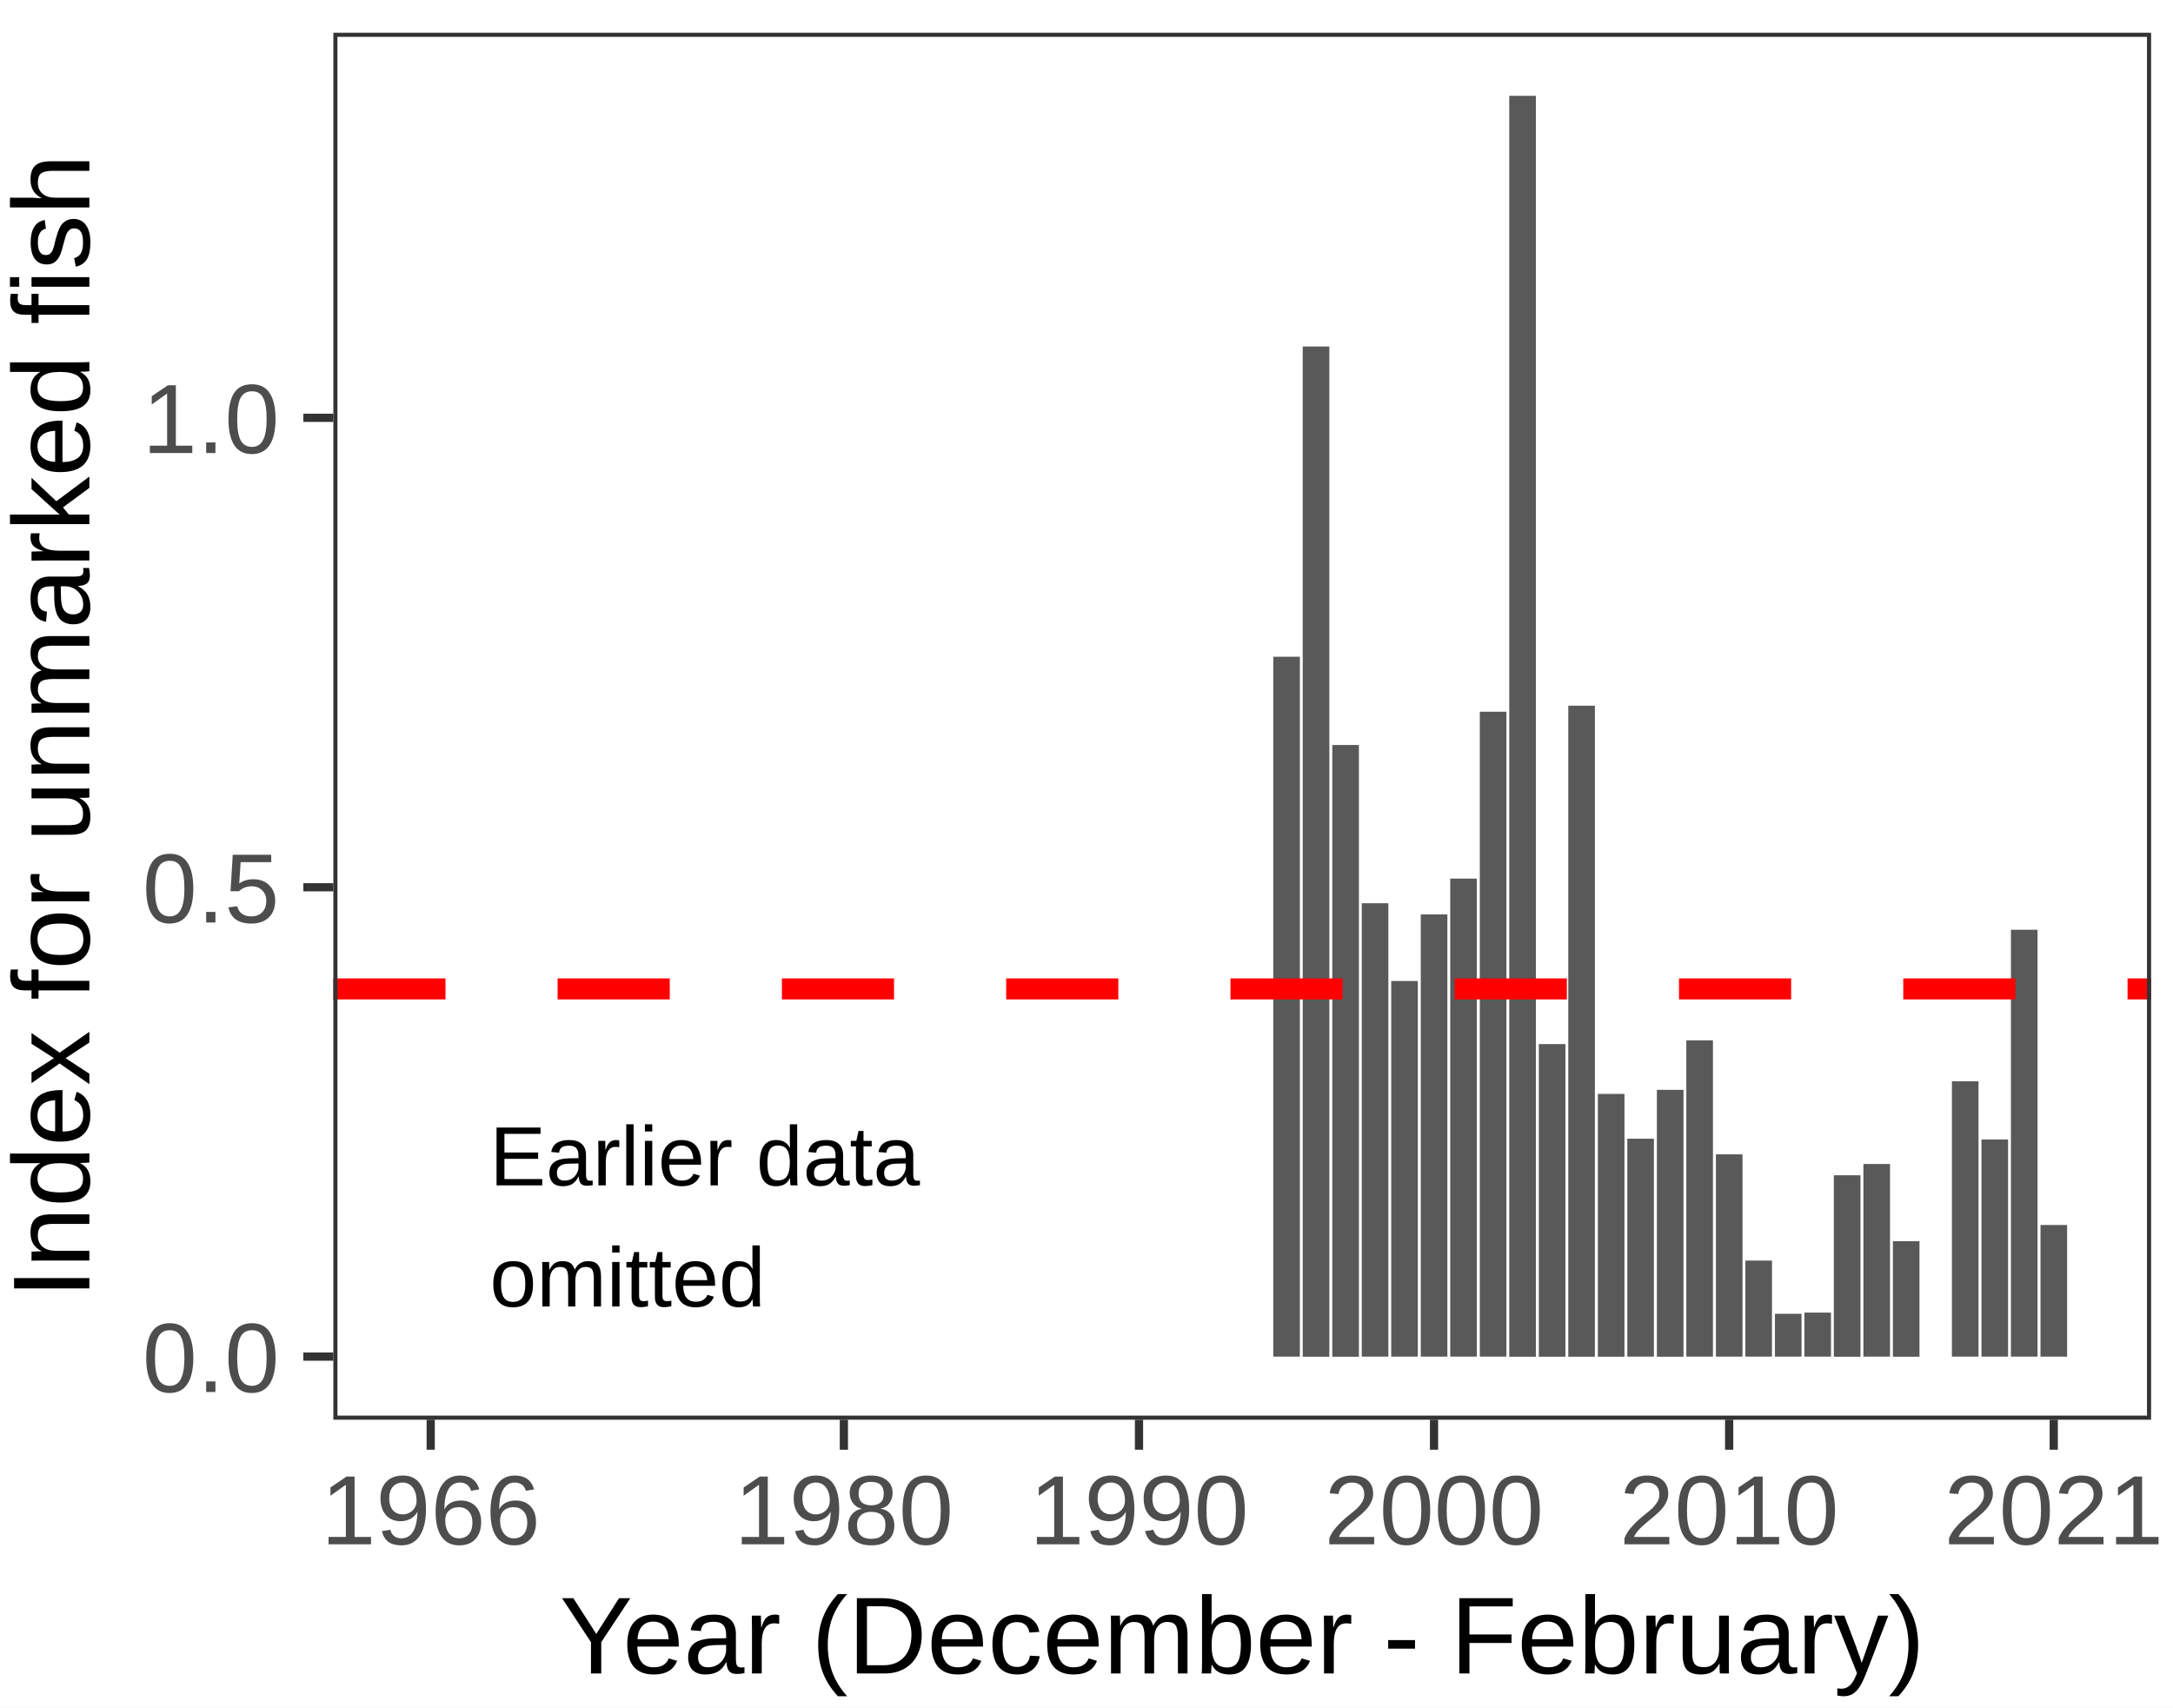
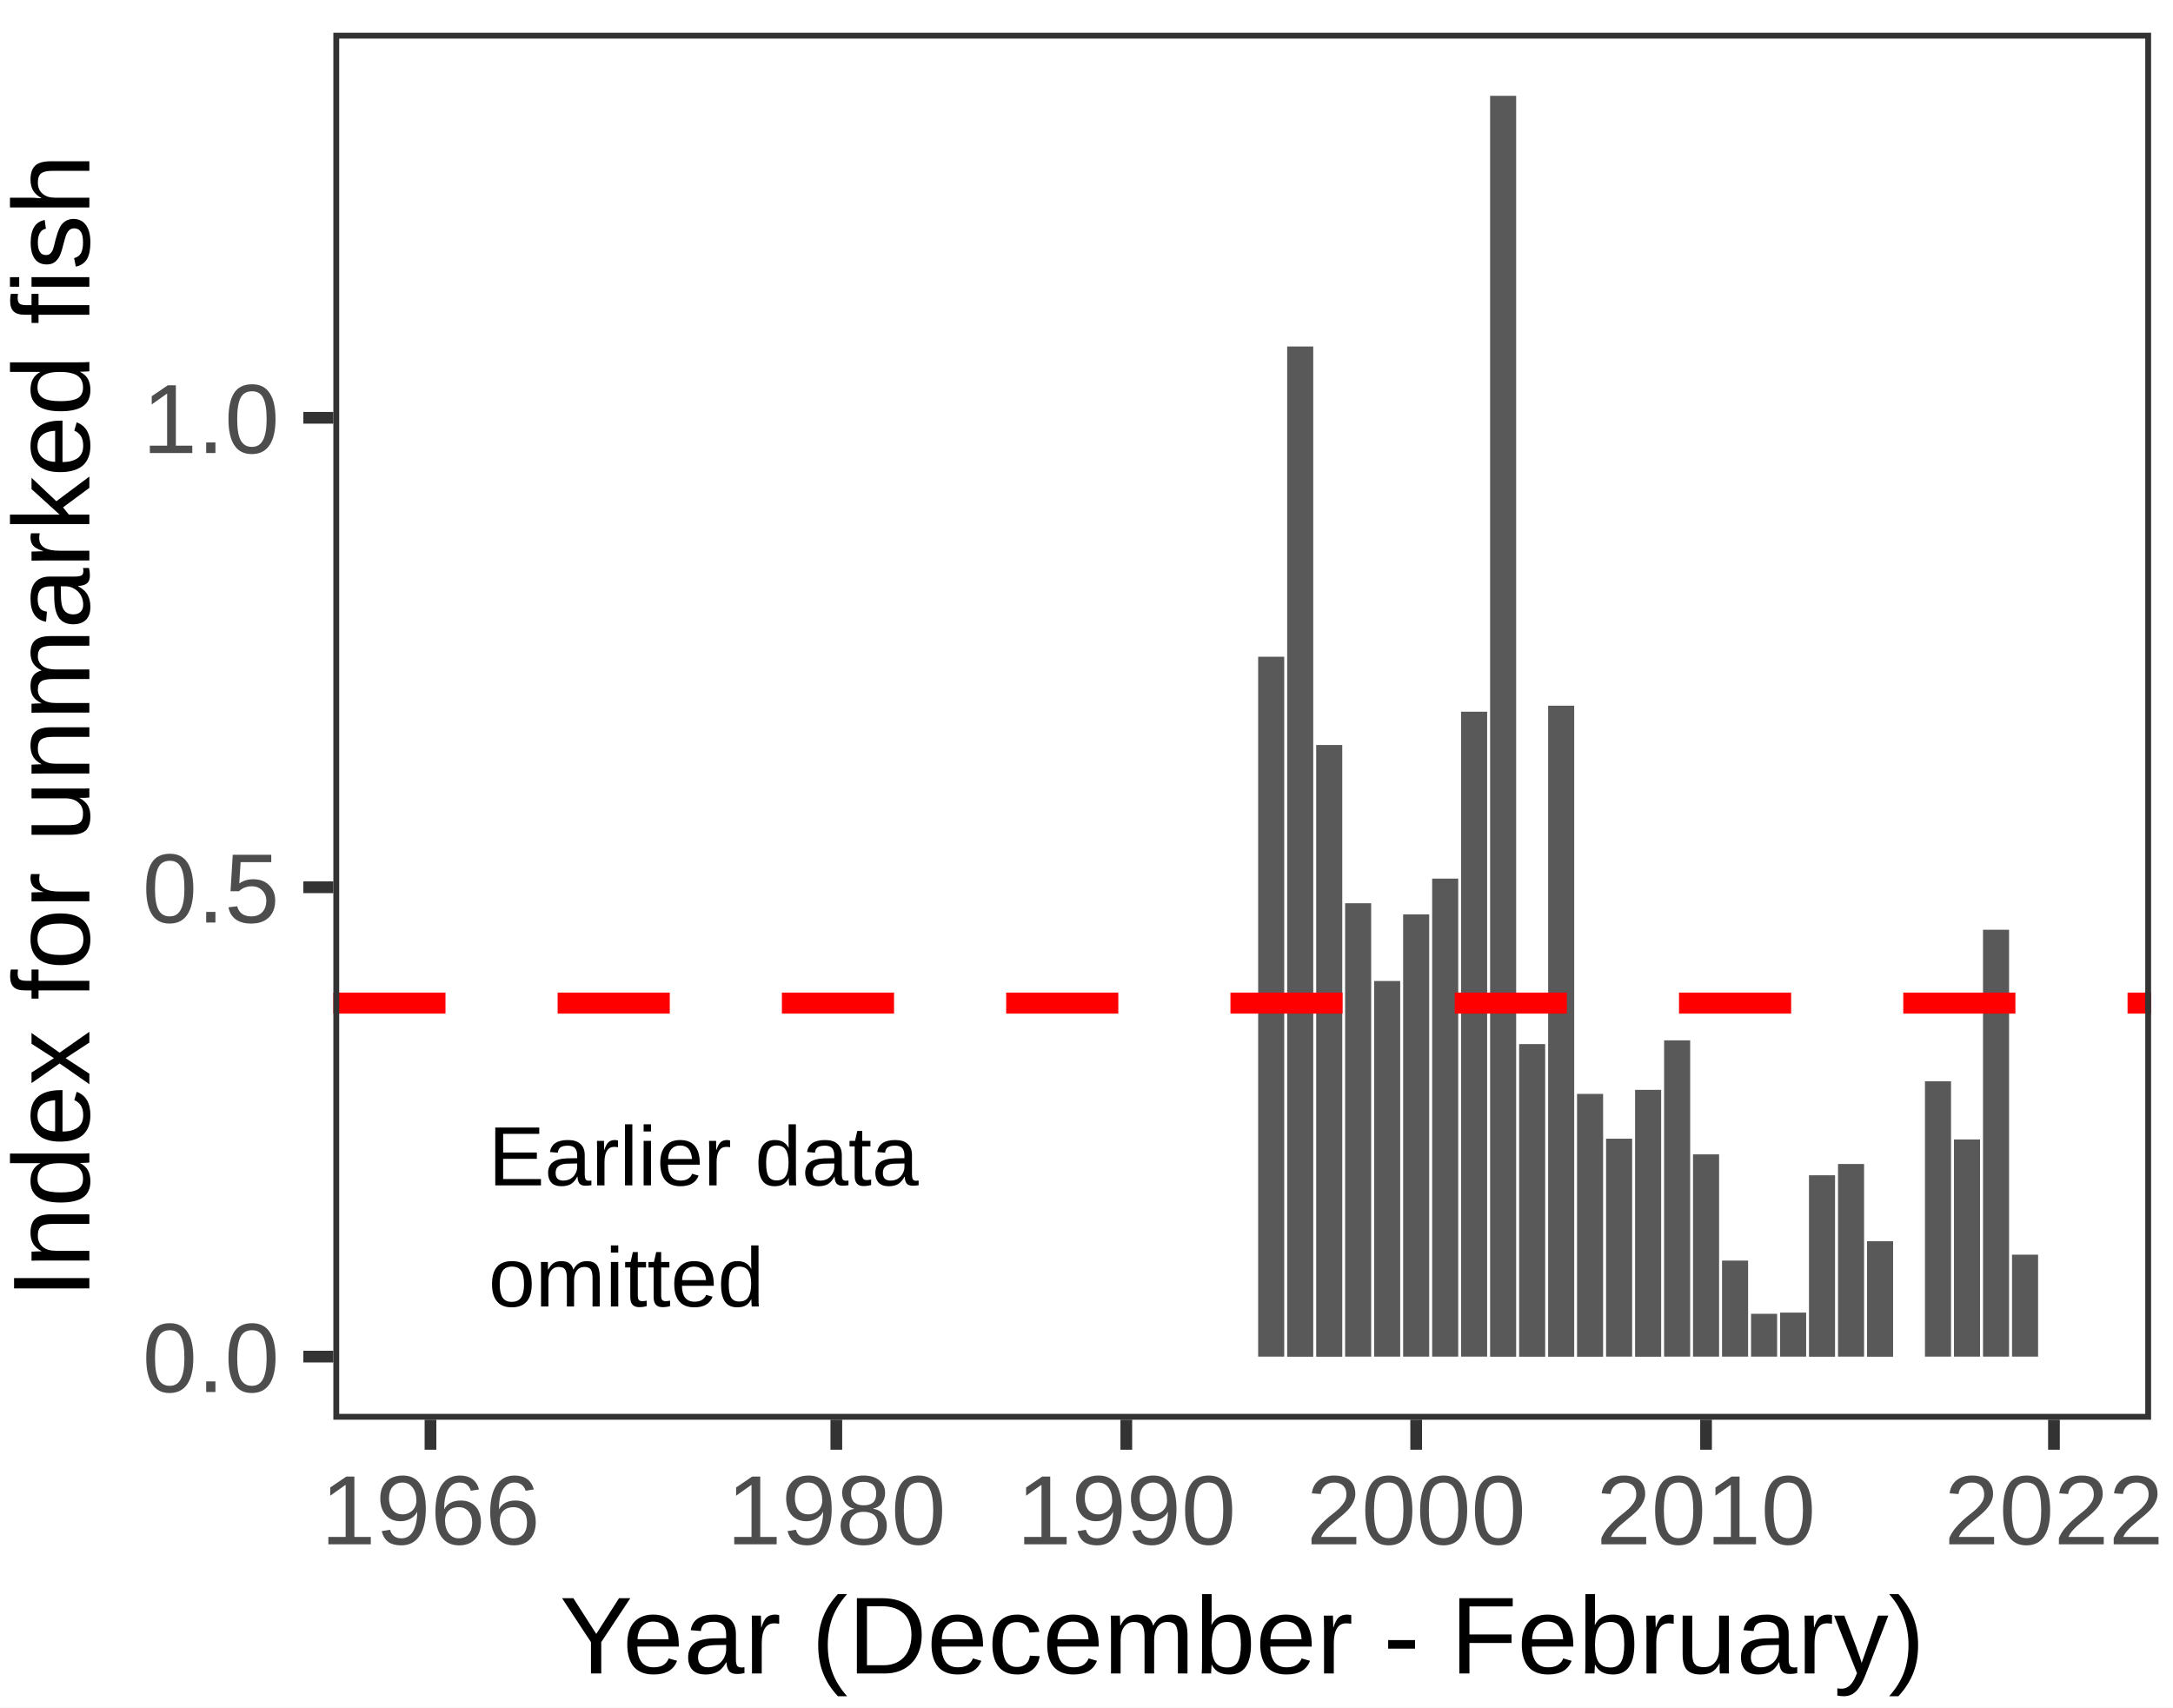
<svg xmlns="http://www.w3.org/2000/svg" class="svglite" width="198.43pt" height="155.91pt" viewBox="0 0 198.43 155.91">
  <defs>
    <style type="text/css">
    .svglite line, .svglite polyline, .svglite polygon, .svglite path, .svglite rect, .svglite circle {
      fill: none;
      stroke: #000000;
      stroke-linecap: round;
      stroke-linejoin: round;
      stroke-miterlimit: 10.00;
    }
    .svglite text {
      white-space: pre;
    }
  </style>
  </defs>
  <rect width="100%" height="100%" style="stroke: none; fill: #FFFFFF;" />
  <defs>
    <clipPath id="cpMC4wMHwxOTguNDN8MC4wMHwxNTUuOTE=">
      <rect x="0.00" y="0.00" width="198.43" height="155.91" />
    </clipPath>
  </defs>
  <g clip-path="url(#cpMC4wMHwxOTguNDN8MC4wMHwxNTUuOTE=)">
-     <rect x="0.00" y="0.00" width="198.43" height="155.91" style="stroke-width: 0.75; stroke: #FFFFFF; fill: #FFFFFF;" />
+     <rect x="0.00" y="0.00" width="198.43" height="155.91" style="stroke-width: 1.07; stroke: #FFFFFF; fill: #FFFFFF;" />
  </g>
  <defs>
    <clipPath id="cpMzAuNDR8MTk2LjQzfDIuOTl8MTI5LjY0">
      <rect x="30.44" y="2.99" width="165.99" height="126.65" />
    </clipPath>
  </defs>
  <g clip-path="url(#cpMzAuNDR8MTk2LjQzfDIuOTl8MTI5LjY0)">
-     <rect x="30.44" y="2.99" width="165.99" height="126.65" style="stroke-width: 0.75; stroke: none; fill: #FFFFFF;" />
-     <rect x="116.27" y="59.97" width="2.43" height="63.91" style="stroke-width: 1.07; stroke: none; stroke-linecap: butt; stroke-linejoin: miter; fill: #595959;" />
-     <rect x="118.96" y="31.64" width="2.43" height="92.25" style="stroke-width: 1.07; stroke: none; stroke-linecap: butt; stroke-linejoin: miter; fill: #595959;" />
-     <rect x="121.66" y="68.03" width="2.43" height="55.86" style="stroke-width: 1.07; stroke: none; stroke-linecap: butt; stroke-linejoin: miter; fill: #595959;" />
-     <rect x="124.35" y="82.48" width="2.43" height="41.40" style="stroke-width: 1.07; stroke: none; stroke-linecap: butt; stroke-linejoin: miter; fill: #595959;" />
-     <rect x="127.04" y="89.58" width="2.43" height="34.30" style="stroke-width: 1.07; stroke: none; stroke-linecap: butt; stroke-linejoin: miter; fill: #595959;" />
-     <rect x="129.74" y="83.50" width="2.43" height="40.38" style="stroke-width: 1.07; stroke: none; stroke-linecap: butt; stroke-linejoin: miter; fill: #595959;" />
-     <rect x="132.43" y="80.23" width="2.43" height="43.65" style="stroke-width: 1.07; stroke: none; stroke-linecap: butt; stroke-linejoin: miter; fill: #595959;" />
-     <rect x="135.13" y="64.99" width="2.43" height="58.89" style="stroke-width: 1.07; stroke: none; stroke-linecap: butt; stroke-linejoin: miter; fill: #595959;" />
-     <rect x="137.82" y="8.75" width="2.43" height="115.14" style="stroke-width: 1.07; stroke: none; stroke-linecap: butt; stroke-linejoin: miter; fill: #595959;" />
-     <rect x="140.52" y="95.34" width="2.43" height="28.55" style="stroke-width: 1.07; stroke: none; stroke-linecap: butt; stroke-linejoin: miter; fill: #595959;" />
-     <rect x="143.21" y="64.44" width="2.43" height="59.45" style="stroke-width: 1.07; stroke: none; stroke-linecap: butt; stroke-linejoin: miter; fill: #595959;" />
-     <rect x="145.91" y="99.89" width="2.43" height="24.00" style="stroke-width: 1.07; stroke: none; stroke-linecap: butt; stroke-linejoin: miter; fill: #595959;" />
-     <rect x="148.60" y="103.98" width="2.43" height="19.90" style="stroke-width: 1.07; stroke: none; stroke-linecap: butt; stroke-linejoin: miter; fill: #595959;" />
-     <rect x="151.30" y="99.52" width="2.43" height="24.37" style="stroke-width: 1.07; stroke: none; stroke-linecap: butt; stroke-linejoin: miter; fill: #595959;" />
-     <rect x="153.99" y="95.00" width="2.43" height="28.88" style="stroke-width: 1.07; stroke: none; stroke-linecap: butt; stroke-linejoin: miter; fill: #595959;" />
-     <rect x="156.69" y="105.41" width="2.43" height="18.47" style="stroke-width: 1.07; stroke: none; stroke-linecap: butt; stroke-linejoin: miter; fill: #595959;" />
-     <rect x="159.38" y="115.11" width="2.43" height="8.77" style="stroke-width: 1.07; stroke: none; stroke-linecap: butt; stroke-linejoin: miter; fill: #595959;" />
-     <rect x="162.08" y="119.97" width="2.43" height="3.91" style="stroke-width: 1.07; stroke: none; stroke-linecap: butt; stroke-linejoin: miter; fill: #595959;" />
-     <rect x="164.77" y="119.86" width="2.43" height="4.02" style="stroke-width: 1.07; stroke: none; stroke-linecap: butt; stroke-linejoin: miter; fill: #595959;" />
-     <rect x="167.46" y="107.32" width="2.43" height="16.57" style="stroke-width: 1.07; stroke: none; stroke-linecap: butt; stroke-linejoin: miter; fill: #595959;" />
-     <rect x="170.16" y="106.29" width="2.43" height="17.59" style="stroke-width: 1.07; stroke: none; stroke-linecap: butt; stroke-linejoin: miter; fill: #595959;" />
-     <rect x="172.85" y="113.34" width="2.43" height="10.55" style="stroke-width: 1.07; stroke: none; stroke-linecap: butt; stroke-linejoin: miter; fill: #595959;" />
-     <rect x="175.55" y="123.88" width="2.43" height="0.00" style="stroke-width: 1.07; stroke: none; stroke-linecap: butt; stroke-linejoin: miter; fill: #595959;" />
-     <rect x="178.24" y="98.74" width="2.43" height="25.14" style="stroke-width: 1.07; stroke: none; stroke-linecap: butt; stroke-linejoin: miter; fill: #595959;" />
-     <rect x="180.94" y="104.05" width="2.43" height="19.83" style="stroke-width: 1.07; stroke: none; stroke-linecap: butt; stroke-linejoin: miter; fill: #595959;" />
-     <rect x="183.63" y="84.90" width="2.43" height="38.98" style="stroke-width: 1.07; stroke: none; stroke-linecap: butt; stroke-linejoin: miter; fill: #595959;" />
-     <rect x="186.33" y="111.86" width="2.43" height="12.02" style="stroke-width: 1.07; stroke: none; stroke-linecap: butt; stroke-linejoin: miter; fill: #595959;" />
-     <line x1="30.44" y1="90.30" x2="196.43" y2="90.30" style="stroke-width: 1.92; stroke: #FF0000; stroke-dasharray: 10.24,10.24; stroke-linecap: butt;" />
-     <text x="44.72" y="108.24" style="font-size: 7.68px; font-family: &quot;Arial&quot;;" textLength="39.25px" lengthAdjust="spacingAndGlyphs">Earlier data</text>
-     <text x="44.72" y="119.30" style="font-size: 7.68px; font-family: &quot;Arial&quot;;" textLength="25.17px" lengthAdjust="spacingAndGlyphs">omitted</text>
-     <rect x="30.44" y="2.99" width="165.99" height="126.65" style="stroke-width: 0.75; stroke: #333333;" />
+     <rect x="30.44" y="2.99" width="165.99" height="126.65" style="stroke-width: 1.07; stroke: none; fill: #FFFFFF;" />
+     <rect x="114.89" y="59.97" width="2.38" height="63.91" style="stroke-width: 1.07; stroke: none; stroke-linecap: butt; stroke-linejoin: miter; fill: #595959;" />
+     <rect x="117.54" y="31.64" width="2.38" height="92.25" style="stroke-width: 1.07; stroke: none; stroke-linecap: butt; stroke-linejoin: miter; fill: #595959;" />
+     <rect x="120.19" y="68.03" width="2.38" height="55.86" style="stroke-width: 1.07; stroke: none; stroke-linecap: butt; stroke-linejoin: miter; fill: #595959;" />
+     <rect x="122.83" y="82.48" width="2.38" height="41.40" style="stroke-width: 1.07; stroke: none; stroke-linecap: butt; stroke-linejoin: miter; fill: #595959;" />
+     <rect x="125.48" y="89.58" width="2.38" height="34.30" style="stroke-width: 1.07; stroke: none; stroke-linecap: butt; stroke-linejoin: miter; fill: #595959;" />
+     <rect x="128.13" y="83.50" width="2.38" height="40.38" style="stroke-width: 1.07; stroke: none; stroke-linecap: butt; stroke-linejoin: miter; fill: #595959;" />
+     <rect x="130.78" y="80.23" width="2.38" height="43.65" style="stroke-width: 1.07; stroke: none; stroke-linecap: butt; stroke-linejoin: miter; fill: #595959;" />
+     <rect x="133.42" y="64.99" width="2.38" height="58.89" style="stroke-width: 1.07; stroke: none; stroke-linecap: butt; stroke-linejoin: miter; fill: #595959;" />
+     <rect x="136.07" y="8.75" width="2.38" height="115.14" style="stroke-width: 1.07; stroke: none; stroke-linecap: butt; stroke-linejoin: miter; fill: #595959;" />
+     <rect x="138.72" y="95.34" width="2.38" height="28.55" style="stroke-width: 1.07; stroke: none; stroke-linecap: butt; stroke-linejoin: miter; fill: #595959;" />
+     <rect x="141.37" y="64.44" width="2.38" height="59.45" style="stroke-width: 1.07; stroke: none; stroke-linecap: butt; stroke-linejoin: miter; fill: #595959;" />
+     <rect x="144.01" y="99.89" width="2.38" height="24.00" style="stroke-width: 1.07; stroke: none; stroke-linecap: butt; stroke-linejoin: miter; fill: #595959;" />
+     <rect x="146.66" y="103.98" width="2.38" height="19.90" style="stroke-width: 1.07; stroke: none; stroke-linecap: butt; stroke-linejoin: miter; fill: #595959;" />
+     <rect x="149.31" y="99.52" width="2.38" height="24.37" style="stroke-width: 1.07; stroke: none; stroke-linecap: butt; stroke-linejoin: miter; fill: #595959;" />
+     <rect x="151.96" y="95.00" width="2.38" height="28.88" style="stroke-width: 1.07; stroke: none; stroke-linecap: butt; stroke-linejoin: miter; fill: #595959;" />
+     <rect x="154.60" y="105.41" width="2.38" height="18.47" style="stroke-width: 1.07; stroke: none; stroke-linecap: butt; stroke-linejoin: miter; fill: #595959;" />
+     <rect x="157.25" y="115.11" width="2.38" height="8.77" style="stroke-width: 1.07; stroke: none; stroke-linecap: butt; stroke-linejoin: miter; fill: #595959;" />
+     <rect x="159.90" y="119.97" width="2.38" height="3.91" style="stroke-width: 1.07; stroke: none; stroke-linecap: butt; stroke-linejoin: miter; fill: #595959;" />
+     <rect x="162.55" y="119.86" width="2.38" height="4.02" style="stroke-width: 1.07; stroke: none; stroke-linecap: butt; stroke-linejoin: miter; fill: #595959;" />
+     <rect x="165.19" y="107.32" width="2.38" height="16.57" style="stroke-width: 1.07; stroke: none; stroke-linecap: butt; stroke-linejoin: miter; fill: #595959;" />
+     <rect x="167.84" y="106.29" width="2.38" height="17.59" style="stroke-width: 1.07; stroke: none; stroke-linecap: butt; stroke-linejoin: miter; fill: #595959;" />
+     <rect x="170.49" y="113.34" width="2.38" height="10.55" style="stroke-width: 1.07; stroke: none; stroke-linecap: butt; stroke-linejoin: miter; fill: #595959;" />
+     <rect x="173.14" y="123.88" width="2.38" height="0.00" style="stroke-width: 1.07; stroke: none; stroke-linecap: butt; stroke-linejoin: miter; fill: #595959;" />
+     <rect x="175.78" y="98.74" width="2.38" height="25.14" style="stroke-width: 1.07; stroke: none; stroke-linecap: butt; stroke-linejoin: miter; fill: #595959;" />
+     <rect x="178.43" y="104.05" width="2.38" height="19.83" style="stroke-width: 1.07; stroke: none; stroke-linecap: butt; stroke-linejoin: miter; fill: #595959;" />
+     <rect x="181.08" y="84.90" width="2.38" height="38.98" style="stroke-width: 1.07; stroke: none; stroke-linecap: butt; stroke-linejoin: miter; fill: #595959;" />
+     <rect x="183.73" y="114.57" width="2.38" height="9.31" style="stroke-width: 1.07; stroke: none; stroke-linecap: butt; stroke-linejoin: miter; fill: #595959;" />
+     <rect x="186.37" y="123.88" width="2.38" height="0.00" style="stroke-width: 1.07; stroke: none; stroke-linecap: butt; stroke-linejoin: miter; fill: #595959;" />
+     <line x1="30.44" y1="91.60" x2="196.43" y2="91.60" style="stroke-width: 1.92; stroke: #FF0000; stroke-dasharray: 10.24,10.24; stroke-linecap: butt;" />
+     <text x="44.60" y="108.24" style="font-size: 7.68px; font-family: &quot;Arial&quot;;" textLength="39.25px" lengthAdjust="spacingAndGlyphs">Earlier data</text>
+     <text x="44.60" y="119.30" style="font-size: 7.68px; font-family: &quot;Arial&quot;;" textLength="25.17px" lengthAdjust="spacingAndGlyphs">omitted</text>
+     <rect x="30.44" y="2.99" width="165.99" height="126.65" style="stroke-width: 1.07; stroke: #333333;" />
  </g>
  <g clip-path="url(#cpMC4wMHwxOTguNDN8MC4wMHwxNTUuOTE=)">
    <text x="25.51" y="127.11" text-anchor="end" style="font-size: 9.00px;fill: #4D4D4D; font-family: &quot;Arial&quot;;" textLength="12.51px" lengthAdjust="spacingAndGlyphs">0.0</text>
    <text x="25.51" y="84.24" text-anchor="end" style="font-size: 9.00px;fill: #4D4D4D; font-family: &quot;Arial&quot;;" textLength="12.51px" lengthAdjust="spacingAndGlyphs">0.5</text>
    <text x="25.51" y="41.37" text-anchor="end" style="font-size: 9.00px;fill: #4D4D4D; font-family: &quot;Arial&quot;;" textLength="12.51px" lengthAdjust="spacingAndGlyphs">1.0</text>
-     <polyline points="27.70,123.88 30.44,123.88 " style="stroke-width: 0.75; stroke: #333333; stroke-linecap: butt;" />
-     <polyline points="27.70,81.02 30.44,81.02 " style="stroke-width: 0.75; stroke: #333333; stroke-linecap: butt;" />
-     <polyline points="27.70,38.15 30.44,38.15 " style="stroke-width: 0.75; stroke: #333333; stroke-linecap: butt;" />
-     <polyline points="39.33,132.38 39.33,129.64 " style="stroke-width: 0.75; stroke: #333333; stroke-linecap: butt;" />
-     <polyline points="77.06,132.38 77.06,129.64 " style="stroke-width: 0.75; stroke: #333333; stroke-linecap: butt;" />
-     <polyline points="104.01,132.38 104.01,129.64 " style="stroke-width: 0.75; stroke: #333333; stroke-linecap: butt;" />
-     <polyline points="130.95,132.38 130.95,129.64 " style="stroke-width: 0.75; stroke: #333333; stroke-linecap: butt;" />
-     <polyline points="157.90,132.38 157.90,129.64 " style="stroke-width: 0.75; stroke: #333333; stroke-linecap: butt;" />
-     <polyline points="187.54,132.38 187.54,129.64 " style="stroke-width: 0.75; stroke: #333333; stroke-linecap: butt;" />
-     <text x="39.33" y="141.02" text-anchor="middle" style="font-size: 9.00px;fill: #4D4D4D; font-family: &quot;Arial&quot;;" textLength="20.02px" lengthAdjust="spacingAndGlyphs">1966</text>
-     <text x="77.06" y="141.02" text-anchor="middle" style="font-size: 9.00px;fill: #4D4D4D; font-family: &quot;Arial&quot;;" textLength="20.02px" lengthAdjust="spacingAndGlyphs">1980</text>
-     <text x="104.01" y="141.02" text-anchor="middle" style="font-size: 9.00px;fill: #4D4D4D; font-family: &quot;Arial&quot;;" textLength="20.02px" lengthAdjust="spacingAndGlyphs">1990</text>
-     <text x="130.95" y="141.02" text-anchor="middle" style="font-size: 9.00px;fill: #4D4D4D; font-family: &quot;Arial&quot;;" textLength="20.02px" lengthAdjust="spacingAndGlyphs">2000</text>
-     <text x="157.90" y="141.02" text-anchor="middle" style="font-size: 9.00px;fill: #4D4D4D; font-family: &quot;Arial&quot;;" textLength="20.02px" lengthAdjust="spacingAndGlyphs">2010</text>
-     <text x="187.54" y="141.02" text-anchor="middle" style="font-size: 9.00px;fill: #4D4D4D; font-family: &quot;Arial&quot;;" textLength="20.02px" lengthAdjust="spacingAndGlyphs">2021</text>
+     <polyline points="27.70,123.88 30.44,123.88 " style="stroke-width: 1.07; stroke: #333333; stroke-linecap: butt;" />
+     <polyline points="27.70,81.02 30.44,81.02 " style="stroke-width: 1.07; stroke: #333333; stroke-linecap: butt;" />
+     <polyline points="27.70,38.15 30.44,38.15 " style="stroke-width: 1.07; stroke: #333333; stroke-linecap: butt;" />
+     <polyline points="39.31,132.38 39.31,129.64 " style="stroke-width: 1.07; stroke: #333333; stroke-linecap: butt;" />
+     <polyline points="76.37,132.38 76.37,129.64 " style="stroke-width: 1.07; stroke: #333333; stroke-linecap: butt;" />
+     <polyline points="102.85,132.38 102.85,129.64 " style="stroke-width: 1.07; stroke: #333333; stroke-linecap: butt;" />
+     <polyline points="129.32,132.38 129.32,129.64 " style="stroke-width: 1.07; stroke: #333333; stroke-linecap: butt;" />
+     <polyline points="155.79,132.38 155.79,129.64 " style="stroke-width: 1.07; stroke: #333333; stroke-linecap: butt;" />
+     <polyline points="187.56,132.38 187.56,129.64 " style="stroke-width: 1.07; stroke: #333333; stroke-linecap: butt;" />
+     <text x="39.31" y="141.02" text-anchor="middle" style="font-size: 9.00px;fill: #4D4D4D; font-family: &quot;Arial&quot;;" textLength="20.02px" lengthAdjust="spacingAndGlyphs">1966</text>
+     <text x="76.37" y="141.02" text-anchor="middle" style="font-size: 9.00px;fill: #4D4D4D; font-family: &quot;Arial&quot;;" textLength="20.02px" lengthAdjust="spacingAndGlyphs">1980</text>
+     <text x="102.85" y="141.02" text-anchor="middle" style="font-size: 9.00px;fill: #4D4D4D; font-family: &quot;Arial&quot;;" textLength="20.02px" lengthAdjust="spacingAndGlyphs">1990</text>
+     <text x="129.32" y="141.02" text-anchor="middle" style="font-size: 9.00px;fill: #4D4D4D; font-family: &quot;Arial&quot;;" textLength="20.02px" lengthAdjust="spacingAndGlyphs">2000</text>
+     <text x="155.79" y="141.02" text-anchor="middle" style="font-size: 9.00px;fill: #4D4D4D; font-family: &quot;Arial&quot;;" textLength="20.02px" lengthAdjust="spacingAndGlyphs">2010</text>
+     <text x="187.56" y="141.02" text-anchor="middle" style="font-size: 9.00px;fill: #4D4D4D; font-family: &quot;Arial&quot;;" textLength="20.02px" lengthAdjust="spacingAndGlyphs">2022</text>
    <text x="113.44" y="152.81" text-anchor="middle" style="font-size: 10.00px; font-family: &quot;Arial&quot;;" textLength="124.75px" lengthAdjust="spacingAndGlyphs">Year (December - February)</text>
    <text transform="translate(8.16,66.32) rotate(-90)" text-anchor="middle" style="font-size: 10.00px; font-family: &quot;Arial&quot;;" textLength="104.57px" lengthAdjust="spacingAndGlyphs">Index for unmarked fish</text>
  </g>
</svg>
